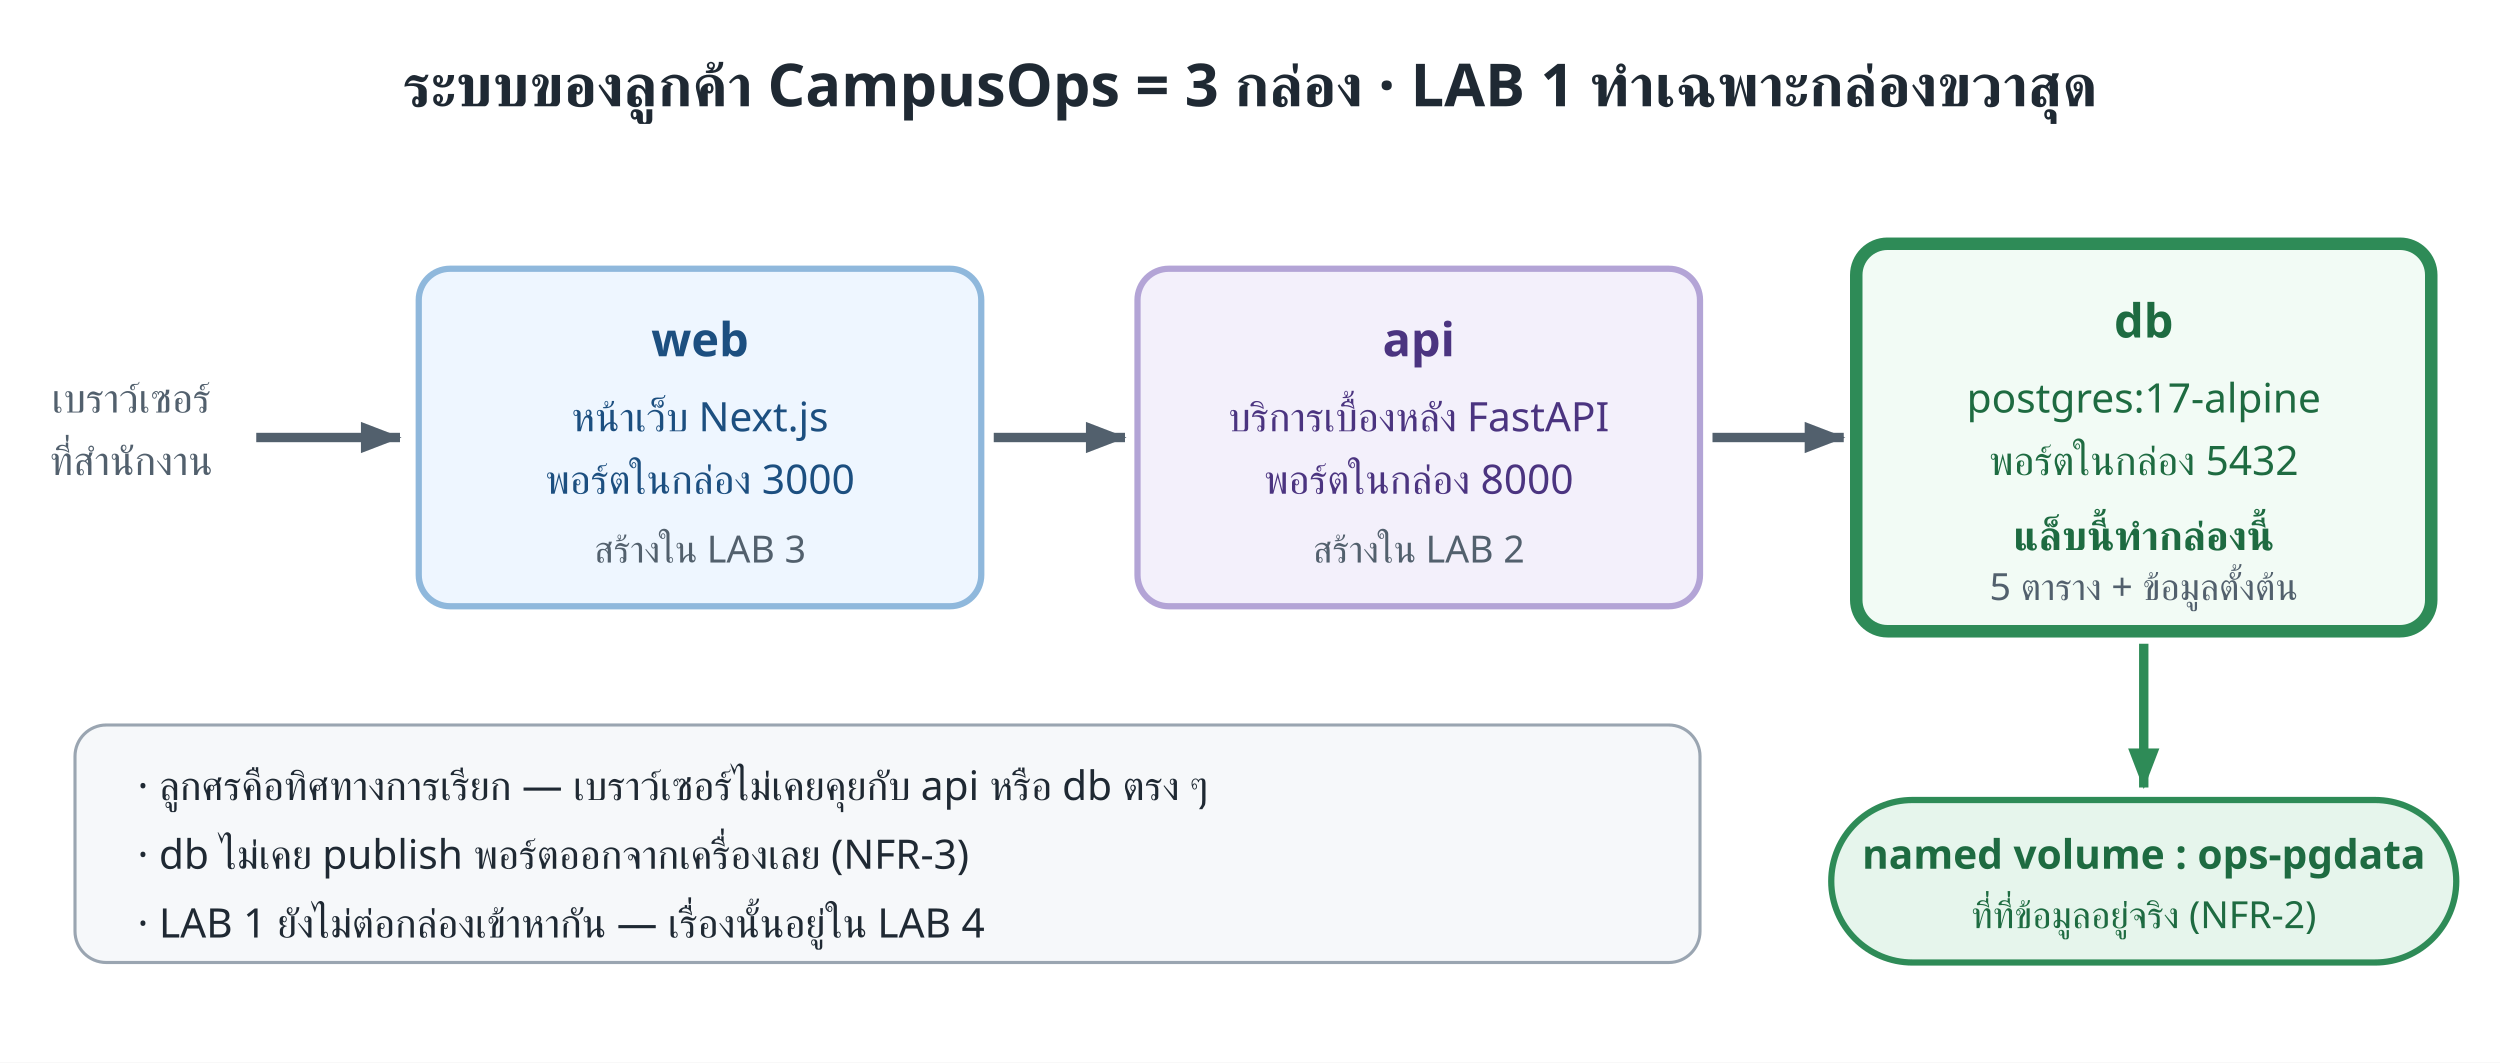
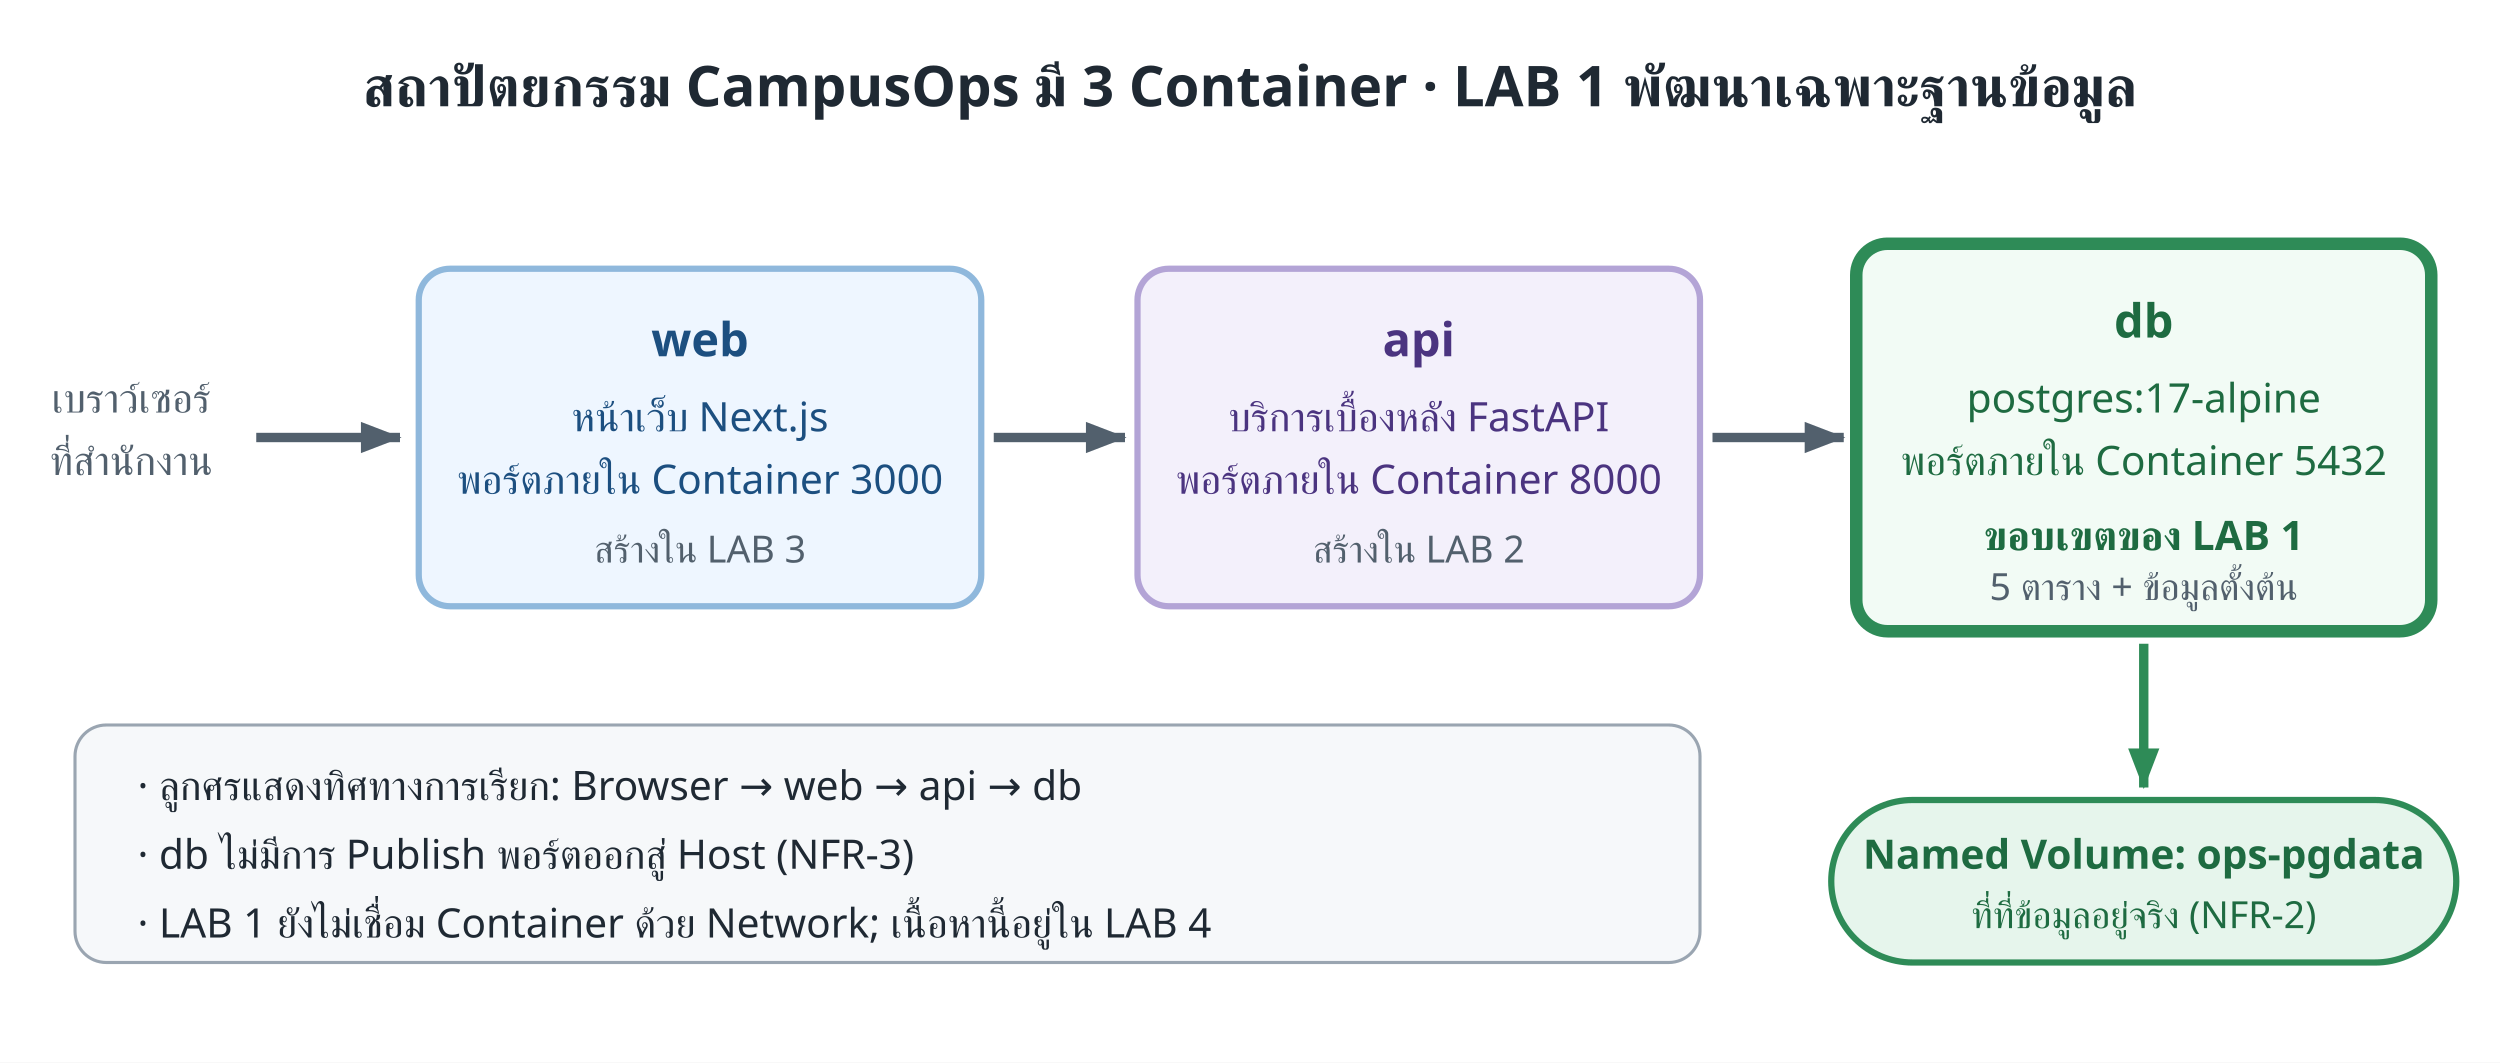
<svg xmlns="http://www.w3.org/2000/svg" viewBox="0 0 800 340" width="800" height="340" font-family="sans-serif">
  <rect x="0" y="0" width="800" height="340" fill="#ffffff" />
  <defs>
    <marker id="ar" markerUnits="userSpaceOnUse" markerWidth="13" markerHeight="10" refX="12.5" refY="5" orient="auto">
      <path d="M 0 0 L 13 5 L 0 10 z" fill="#52606d" />
    </marker>
    <marker id="arg" markerUnits="userSpaceOnUse" markerWidth="13" markerHeight="10" refX="12.5" refY="5" orient="auto">
      <path d="M 0 0 L 13 5 L 0 10 z" fill="#2e8b57" />
    </marker>
  </defs>
-   <text x="400" y="34" text-anchor="middle" font-size="19" font-weight="bold" fill="#1f2933">ระบบของลูกค้า CampusOps = 3 กล่อง · LAB 1 ทำเฉพาะกล่องขวาสุด</text>
+   <text x="400" y="34" text-anchor="middle" font-size="18" font-weight="bold" fill="#1f2933">สถาปัตยกรรม CampusOps มี 3 Container · LAB 1 พัฒนาเฉพาะฐานข้อมูล</text>
  <text x="42" y="132" text-anchor="middle" font-size="13" fill="#52606d">เบราว์เซอร์</text>
  <text x="42" y="152" text-anchor="middle" font-size="13" fill="#52606d">ที่สำนักงาน</text>
  <path d="M 82 140 L 128 140" stroke="#52606d" stroke-width="3" marker-end="url(#ar)" />
  <rect x="134" y="86" width="180" height="108" rx="10" fill="#eef6ff" stroke="#8fb8dc" stroke-width="2" />
  <text x="224" y="114" text-anchor="middle" font-size="15" font-weight="bold" fill="#1c4f80">web</text>
  <text x="224" y="138" text-anchor="middle" font-size="13" fill="#1c4f80">หน้าเว็บ Next.js</text>
-   <text x="224" y="158" text-anchor="middle" font-size="13" fill="#1c4f80">พอร์ตในกล่อง 3000</text>
+   <text x="224" y="158" text-anchor="middle" font-size="13" fill="#1c4f80">พอร์ตภายใน Container 3000</text>
  <text x="224" y="180" text-anchor="middle" font-size="12" fill="#52606d">สร้างใน LAB 3</text>
  <path d="M 318 140 L 360 140" stroke="#52606d" stroke-width="3" marker-end="url(#ar)" />
  <rect x="364" y="86" width="180" height="108" rx="10" fill="#f3f0fb" stroke="#b3a4d6" stroke-width="2" />
  <text x="454" y="114" text-anchor="middle" font-size="15" font-weight="bold" fill="#4b3480">api</text>
  <text x="454" y="138" text-anchor="middle" font-size="13" fill="#4b3480">บริการเบื้องหลัง FastAPI</text>
-   <text x="454" y="158" text-anchor="middle" font-size="13" fill="#4b3480">พอร์ตในกล่อง 8000</text>
+   <text x="454" y="158" text-anchor="middle" font-size="13" fill="#4b3480">พอร์ตภายใน Container 8000</text>
  <text x="454" y="180" text-anchor="middle" font-size="12" fill="#52606d">สร้างใน LAB 2</text>
  <path d="M 548 140 L 590 140" stroke="#52606d" stroke-width="3" marker-end="url(#ar)" />
  <rect x="594" y="78" width="184" height="124" rx="10" fill="#f2fbf5" stroke="#2e8b57" stroke-width="4" />
  <text x="686" y="108" text-anchor="middle" font-size="15" font-weight="bold" fill="#1e6b41">db</text>
  <text x="686" y="132" text-anchor="middle" font-size="13" fill="#1e6b41">postgres:17-alpine</text>
-   <text x="686" y="152" text-anchor="middle" font-size="13" fill="#1e6b41">พอร์ตในกล่อง 5432</text>
-   <text x="686" y="176" text-anchor="middle" font-size="13" font-weight="bold" fill="#1e6b41">แล็บนี้ทำกล่องนี้</text>
+   <text x="686" y="152" text-anchor="middle" font-size="13" fill="#1e6b41">พอร์ตภายใน Container 5432</text>
+   <text x="686" y="176" text-anchor="middle" font-size="13" font-weight="bold" fill="#1e6b41">ขอบเขตของ LAB 1</text>
  <text x="686" y="192" text-anchor="middle" font-size="12" fill="#52606d">5 ตาราง + ข้อมูลตั้งต้น</text>
  <path d="M 686 206 L 686 252" stroke="#2e8b57" stroke-width="3" marker-end="url(#arg)" />
  <rect x="586" y="256" width="200" height="52" rx="26" fill="#e6f5ec" stroke="#2e8b57" stroke-width="2" />
-   <text x="686" y="278" text-anchor="middle" font-size="13" font-weight="bold" fill="#1e6b41">named volume : ops-pgdata</text>
+   <text x="686" y="278" text-anchor="middle" font-size="13" font-weight="bold" fill="#1e6b41">Named Volume: ops-pgdata</text>
  <text x="686" y="297" text-anchor="middle" font-size="12" fill="#1e6b41">ที่ที่ข้อมูลอยู่จริง (NFR-2)</text>
  <rect x="24" y="232" width="520" height="76" rx="10" fill="#f6f8fa" stroke="#9aa5b1" stroke-width="1" />
-   <text x="44" y="256" font-size="13" fill="#1f2933">· ลูกศรคือทิศทางการเรียก — เบราว์เซอร์ไม่เคยคุยกับ api หรือ db ตรง ๆ</text>
-   <text x="44" y="278" font-size="13" fill="#1f2933">· db ไม่เคย publish พอร์ตออกจากเครื่องเลย (NFR-3)</text>
-   <text x="44" y="300" font-size="13" fill="#1f2933">· LAB 1 ยังไม่ต่อกล่องเข้าหากัน — เรื่องนั้นอยู่ใน LAB 4</text>
+   <text x="44" y="256" font-size="13" fill="#1f2933">· ลูกศรแสดงทิศทางการเรียก: Browser → web → api → db</text>
+   <text x="44" y="278" font-size="13" fill="#1f2933">· db ไม่มีการ Publish พอร์ตออกสู่ Host (NFR-3)</text>
+   <text x="44" y="300" font-size="13" fill="#1f2933">· LAB 1 ยังไม่เชื่อม Container ด้วย Network; เนื้อหานี้อยู่ใน LAB 4</text>
</svg>
